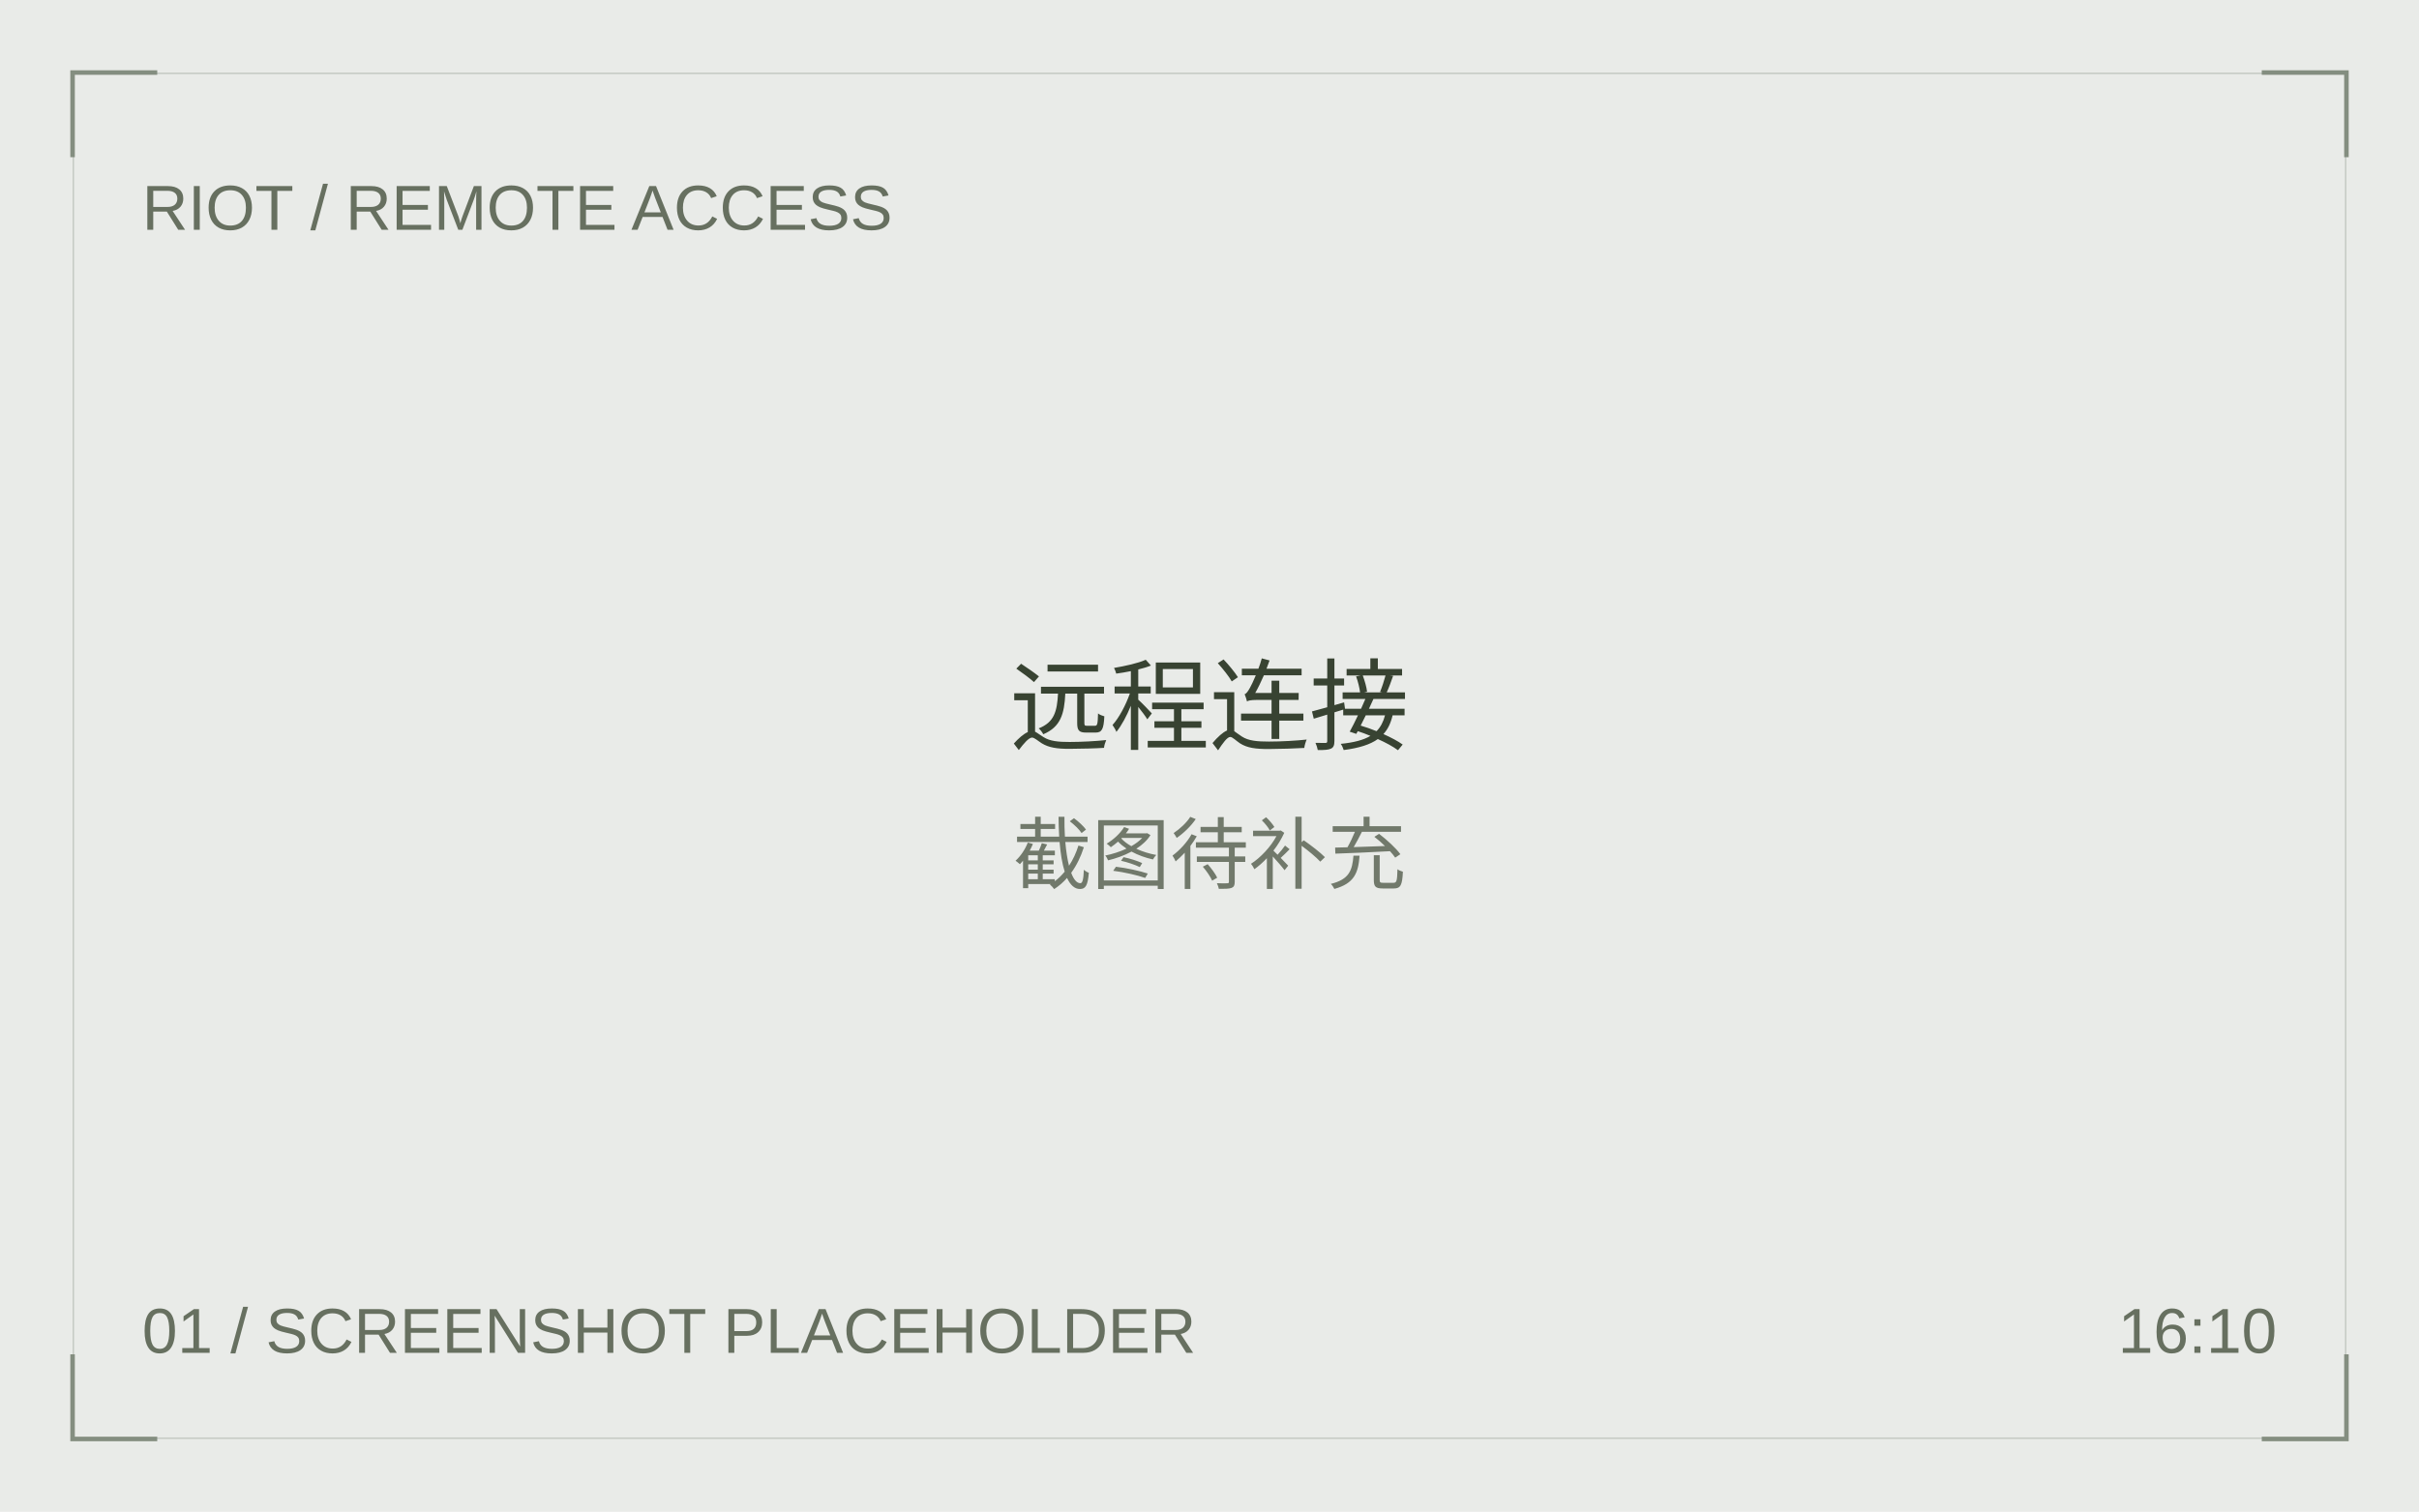
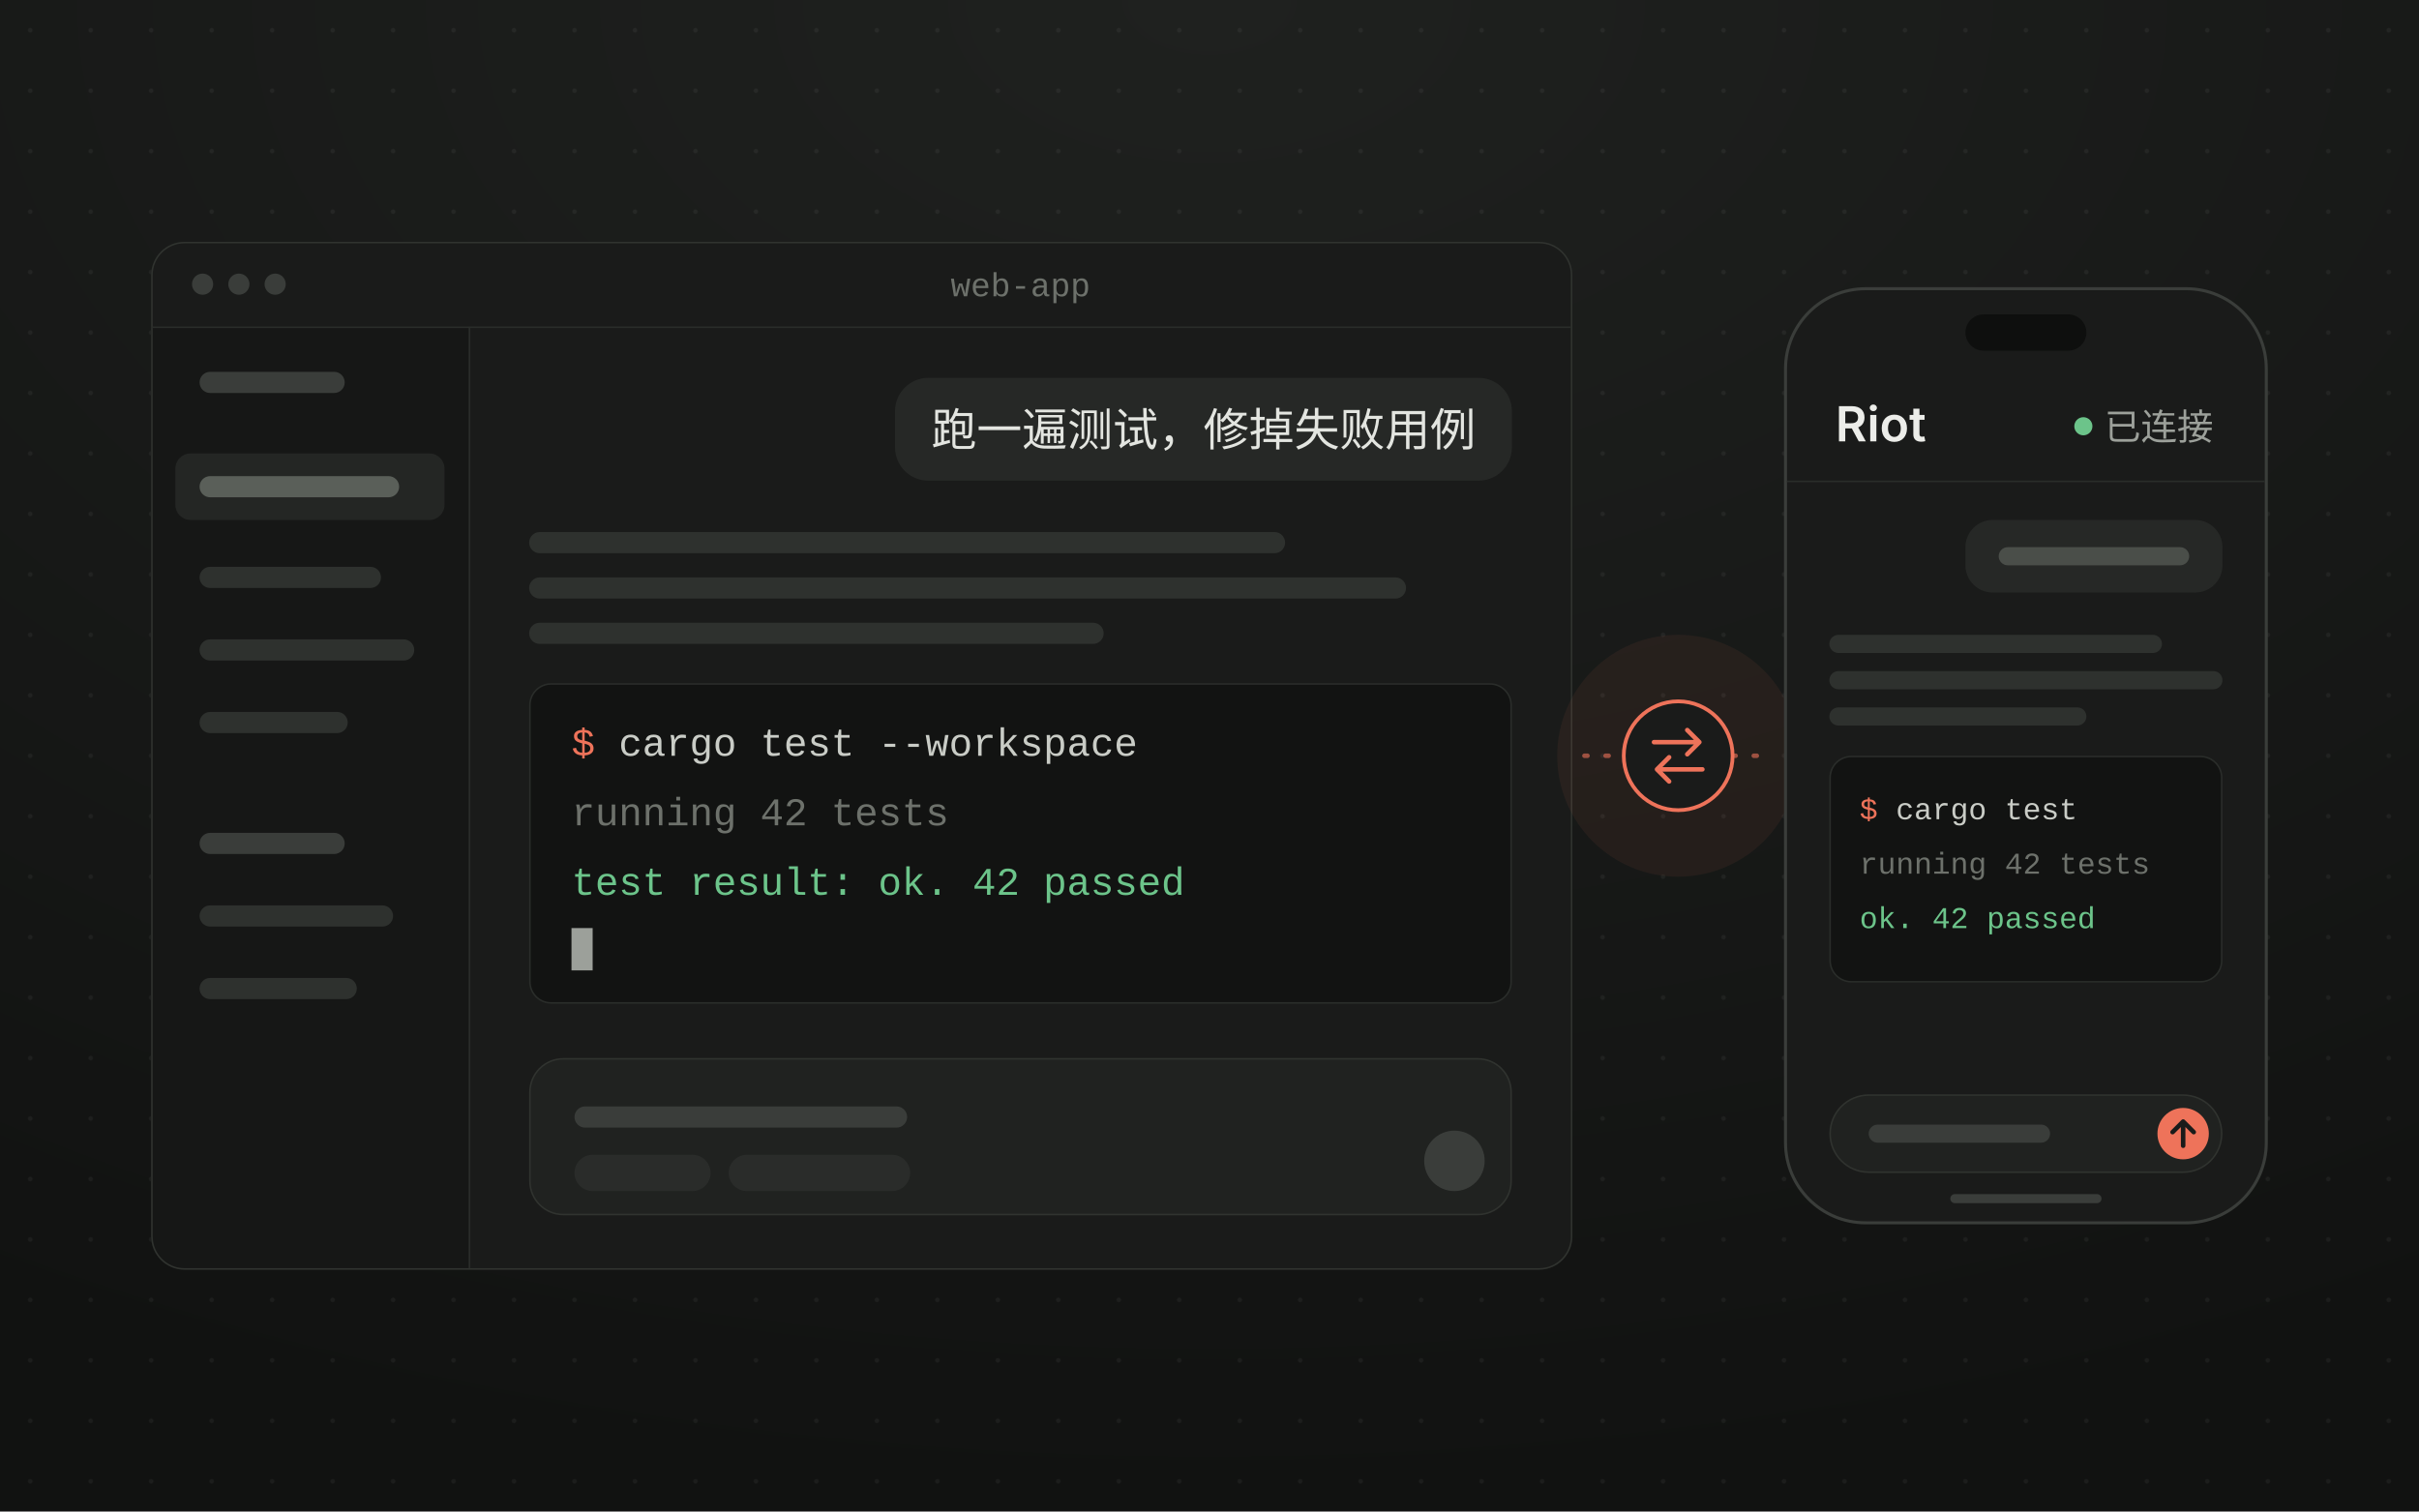
<svg xmlns="http://www.w3.org/2000/svg" width="1600" height="1000" viewBox="0 0 1600 1000" fill="none">
-   <rect width="1600" height="1000" fill="#e9ebe8" />
-   <rect x="48.5" y="48.5" width="1503" height="903" stroke="#c6cbc4" />
-   <path d="M48 104V48H104M1496 48H1552V104M1552 896V952H1496M104 952H48V896" stroke="#848e80" stroke-width="3" />
-   <text x="94" y="152" fill="#677060" font-family="Arial, sans-serif" font-size="42">
-     RIOT / REMOTE ACCESS
-   </text>
-   <text x="800" y="491" text-anchor="middle" fill="#384332" font-family="system-ui, 'PingFang SC', 'Microsoft YaHei', sans-serif" font-size="66">
-     远程连接
-   </text>
-   <text x="800" y="584" text-anchor="middle" fill="#71796b" font-family="system-ui, 'PingFang SC', 'Microsoft YaHei', sans-serif" font-size="52">
-     截图待补充
-   </text>
-   <text x="94" y="895" fill="#677060" font-family="Arial, sans-serif" font-size="42">
-     01 / SCREENSHOT PLACEHOLDER
-   </text>
-   <text x="1506" y="895" text-anchor="end" fill="#677060" font-family="Arial, sans-serif" font-size="42">
-     16:10
-   </text>
+   <defs>
+     <radialGradient id="bg" cx="0.5" cy="0" r="1">
+       <stop offset="0" stop-color="#1f211f" />
+       <stop offset="1" stop-color="#111211" />
+     </radialGradient>
+     <pattern id="dots" width="40" height="40" patternUnits="userSpaceOnUse">
+       <circle cx="20" cy="20" r="1.5" fill="#fff" fill-opacity="0.05" />
+     </pattern>
+     <clipPath id="win">
+       <rect x="100" y="160" width="940" height="680" rx="22" />
+     </clipPath>
+     <style>
+       .t { font-family: -apple-system, BlinkMacSystemFont, "PingFang SC", "Microsoft YaHei", "Segoe UI", sans-serif; }
+       .m { font-family: "SF Mono", Menlo, Consolas, "Liberation Mono", monospace; }
+     </style>
+   </defs>
+   <rect width="1600" height="1000" fill="url(#bg)" />
+   <rect width="1600" height="1000" fill="url(#dots)" />
+   <rect x="100" y="160" width="940" height="680" rx="22" fill="#1a1b1a" />
+   <g clip-path="url(#win)">
+     <rect x="100" y="216" width="210" height="624" fill="#161716" />
+     <rect x="116" y="300" width="178" height="44" rx="10" fill="#242624" />
+     <rect x="132" y="246" width="96" height="14" rx="7" fill="#3a3d3a" />
+     <rect x="132" y="315" width="132" height="14" rx="7" fill="#5a5f59" />
+     <rect x="132" y="375" width="120" height="14" rx="7" fill="#2e312e" />
+     <rect x="132" y="423" width="142" height="14" rx="7" fill="#2e312e" />
+     <rect x="132" y="471" width="98" height="14" rx="7" fill="#2e312e" />
+     <rect x="132" y="551" width="96" height="14" rx="7" fill="#3a3d3a" />
+     <rect x="132" y="599" width="128" height="14" rx="7" fill="#2e312e" />
+     <rect x="132" y="647" width="104" height="14" rx="7" fill="#2e312e" />
+   </g>
+   <rect x="100.5" y="160.5" width="939" height="679" rx="21.5" stroke="#30332f" />
+   <path d="M101 216.5H1039M310.5 217V839" stroke="#2a2d2a" />
+   <circle cx="134" cy="188" r="7" fill="#3a3d3a" />
+   <circle cx="158" cy="188" r="7" fill="#3a3d3a" />
+   <circle cx="182" cy="188" r="7" fill="#3a3d3a" />
+   <text class="m" x="675" y="196" text-anchor="middle" font-size="22" fill="#6d716b">web-app</text>
+   <rect x="592" y="250" width="408" height="68" rx="22" fill="#262826" />
+   <text class="t" x="616" y="295" font-size="30" fill="#e3e5e0">跑一遍测试，修掉失败用例</text>
+   <rect x="350" y="352" width="500" height="14" rx="7" fill="#2e312e" />
+   <rect x="350" y="382" width="580" height="14" rx="7" fill="#2e312e" />
+   <rect x="350" y="412" width="380" height="14" rx="7" fill="#2e312e" />
+   <rect x="350.5" y="452.5" width="649" height="211" rx="14" fill="#121312" stroke="#2a2d2a" />
+   <text class="m" x="378" y="500" font-size="26" fill="#c9ccc6">
+     <tspan fill="#ee735a">$</tspan> cargo test --workspace</text>
+   <text class="m" x="378" y="546" font-size="26" fill="#6d716b">running 42 tests</text>
+   <text class="m" x="378" y="592" font-size="26" fill="#6cc48a">test result: ok. 42 passed</text>
+   <rect x="378" y="614" width="14" height="28" fill="#9ca09a" />
+   <rect x="350.5" y="700.5" width="649" height="103" rx="22" fill="#202220" stroke="#30332f" />
+   <rect x="380" y="732" width="220" height="14" rx="7" fill="#3a3d3a" />
+   <rect x="380" y="764" width="90" height="24" rx="12" fill="#2a2c2a" />
+   <rect x="482" y="764" width="120" height="24" rx="12" fill="#2a2c2a" />
+   <circle cx="962" cy="768" r="20" fill="#3a3d3a" />
+   <circle cx="1110" cy="500" r="80" fill="#ee735a" fill-opacity="0.07" />
+   <path d="M1048 500H1172" stroke="#ee735a" stroke-opacity="0.6" stroke-width="3" stroke-dasharray="2 12" stroke-linecap="round" />
+   <circle cx="1110" cy="500" r="36" fill="#1a1b1a" stroke="#ee735a" stroke-width="2.5" />
+   <path d="M1094 491h30m-8-8 8 8-8 8M1126 509h-30m8-8-8 8 8 8" stroke="#ee735a" stroke-width="3" stroke-linecap="round" stroke-linejoin="round" />
+   <rect x="1181" y="191" width="318" height="618" rx="53" fill="#1a1b1a" stroke="#3a3d3a" stroke-width="2" />
+   <rect x="1300" y="208" width="80" height="24" rx="12" fill="#0e0f0e" />
+   <text class="t" x="1214" y="292" font-size="32" font-weight="600" fill="#ecede9">Riot</text>
+   <circle cx="1378" cy="282" r="6" fill="#6cc48a" />
+   <text class="t" x="1392" y="291" font-size="24" fill="#9ca09a">已连接</text>
+   <path d="M1182 318.5H1498" stroke="#2a2d2a" />
+   <rect x="1300" y="344" width="170" height="48" rx="18" fill="#262826" />
+   <rect x="1322" y="362" width="126" height="12" rx="6" fill="#4a4e49" />
+   <rect x="1210" y="420" width="220" height="12" rx="6" fill="#2e312e" />
+   <rect x="1210" y="444" width="260" height="12" rx="6" fill="#2e312e" />
+   <rect x="1210" y="468" width="170" height="12" rx="6" fill="#2e312e" />
+   <rect x="1210.5" y="500.5" width="259" height="149" rx="14" fill="#121312" stroke="#2a2d2a" />
+   <text class="m" x="1230" y="542" font-size="20" fill="#c9ccc6">
+     <tspan fill="#ee735a">$</tspan> cargo test</text>
+   <text class="m" x="1230" y="578" font-size="20" fill="#6d716b">running 42 tests</text>
+   <text class="m" x="1230" y="614" font-size="20" fill="#6cc48a">ok. 42 passed</text>
+   <rect x="1210.5" y="724.5" width="259" height="51" rx="25.5" fill="#202220" stroke="#30332f" />
+   <rect x="1236" y="744" width="120" height="12" rx="6" fill="#3a3d3a" />
+   <circle cx="1444" cy="750" r="17" fill="#ee735a" />
+   <path d="M1444 758v-16m-7 7 7-7 7 7" stroke="#1a1b1a" stroke-width="3" stroke-linecap="round" stroke-linejoin="round" />
+   <rect x="1290" y="790" width="100" height="6" rx="3" fill="#3a3d3a" />
</svg>
